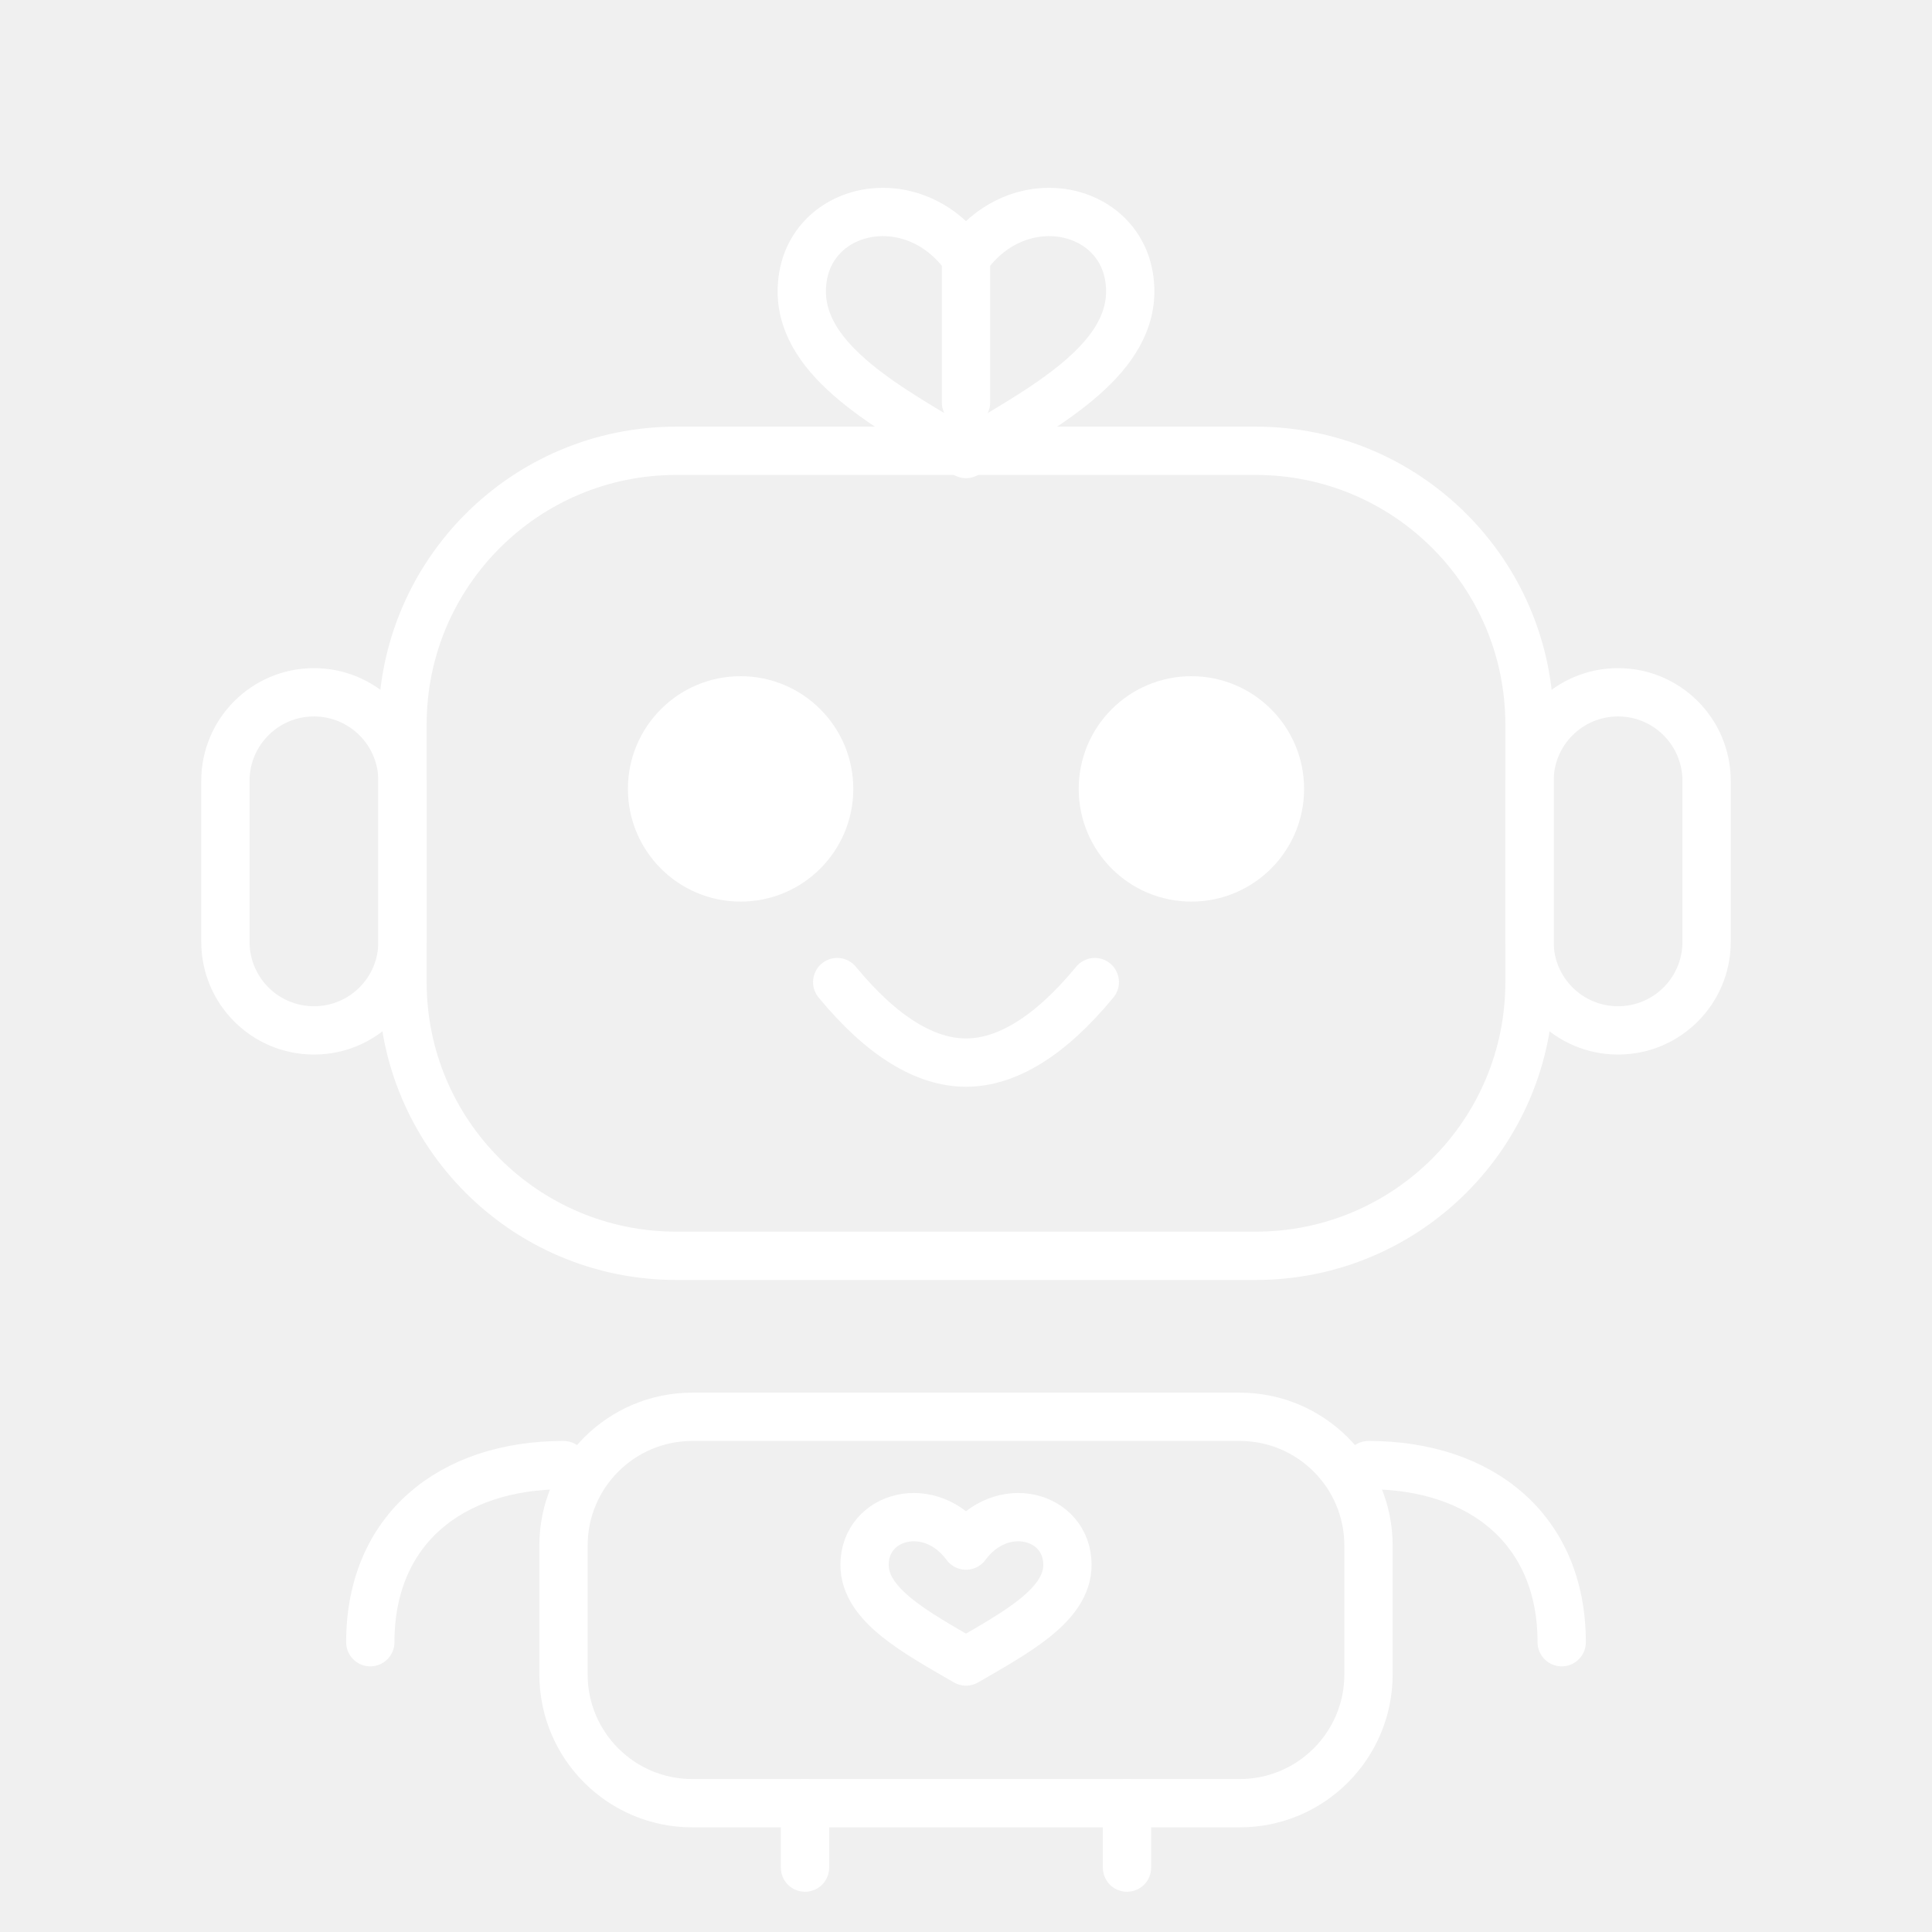
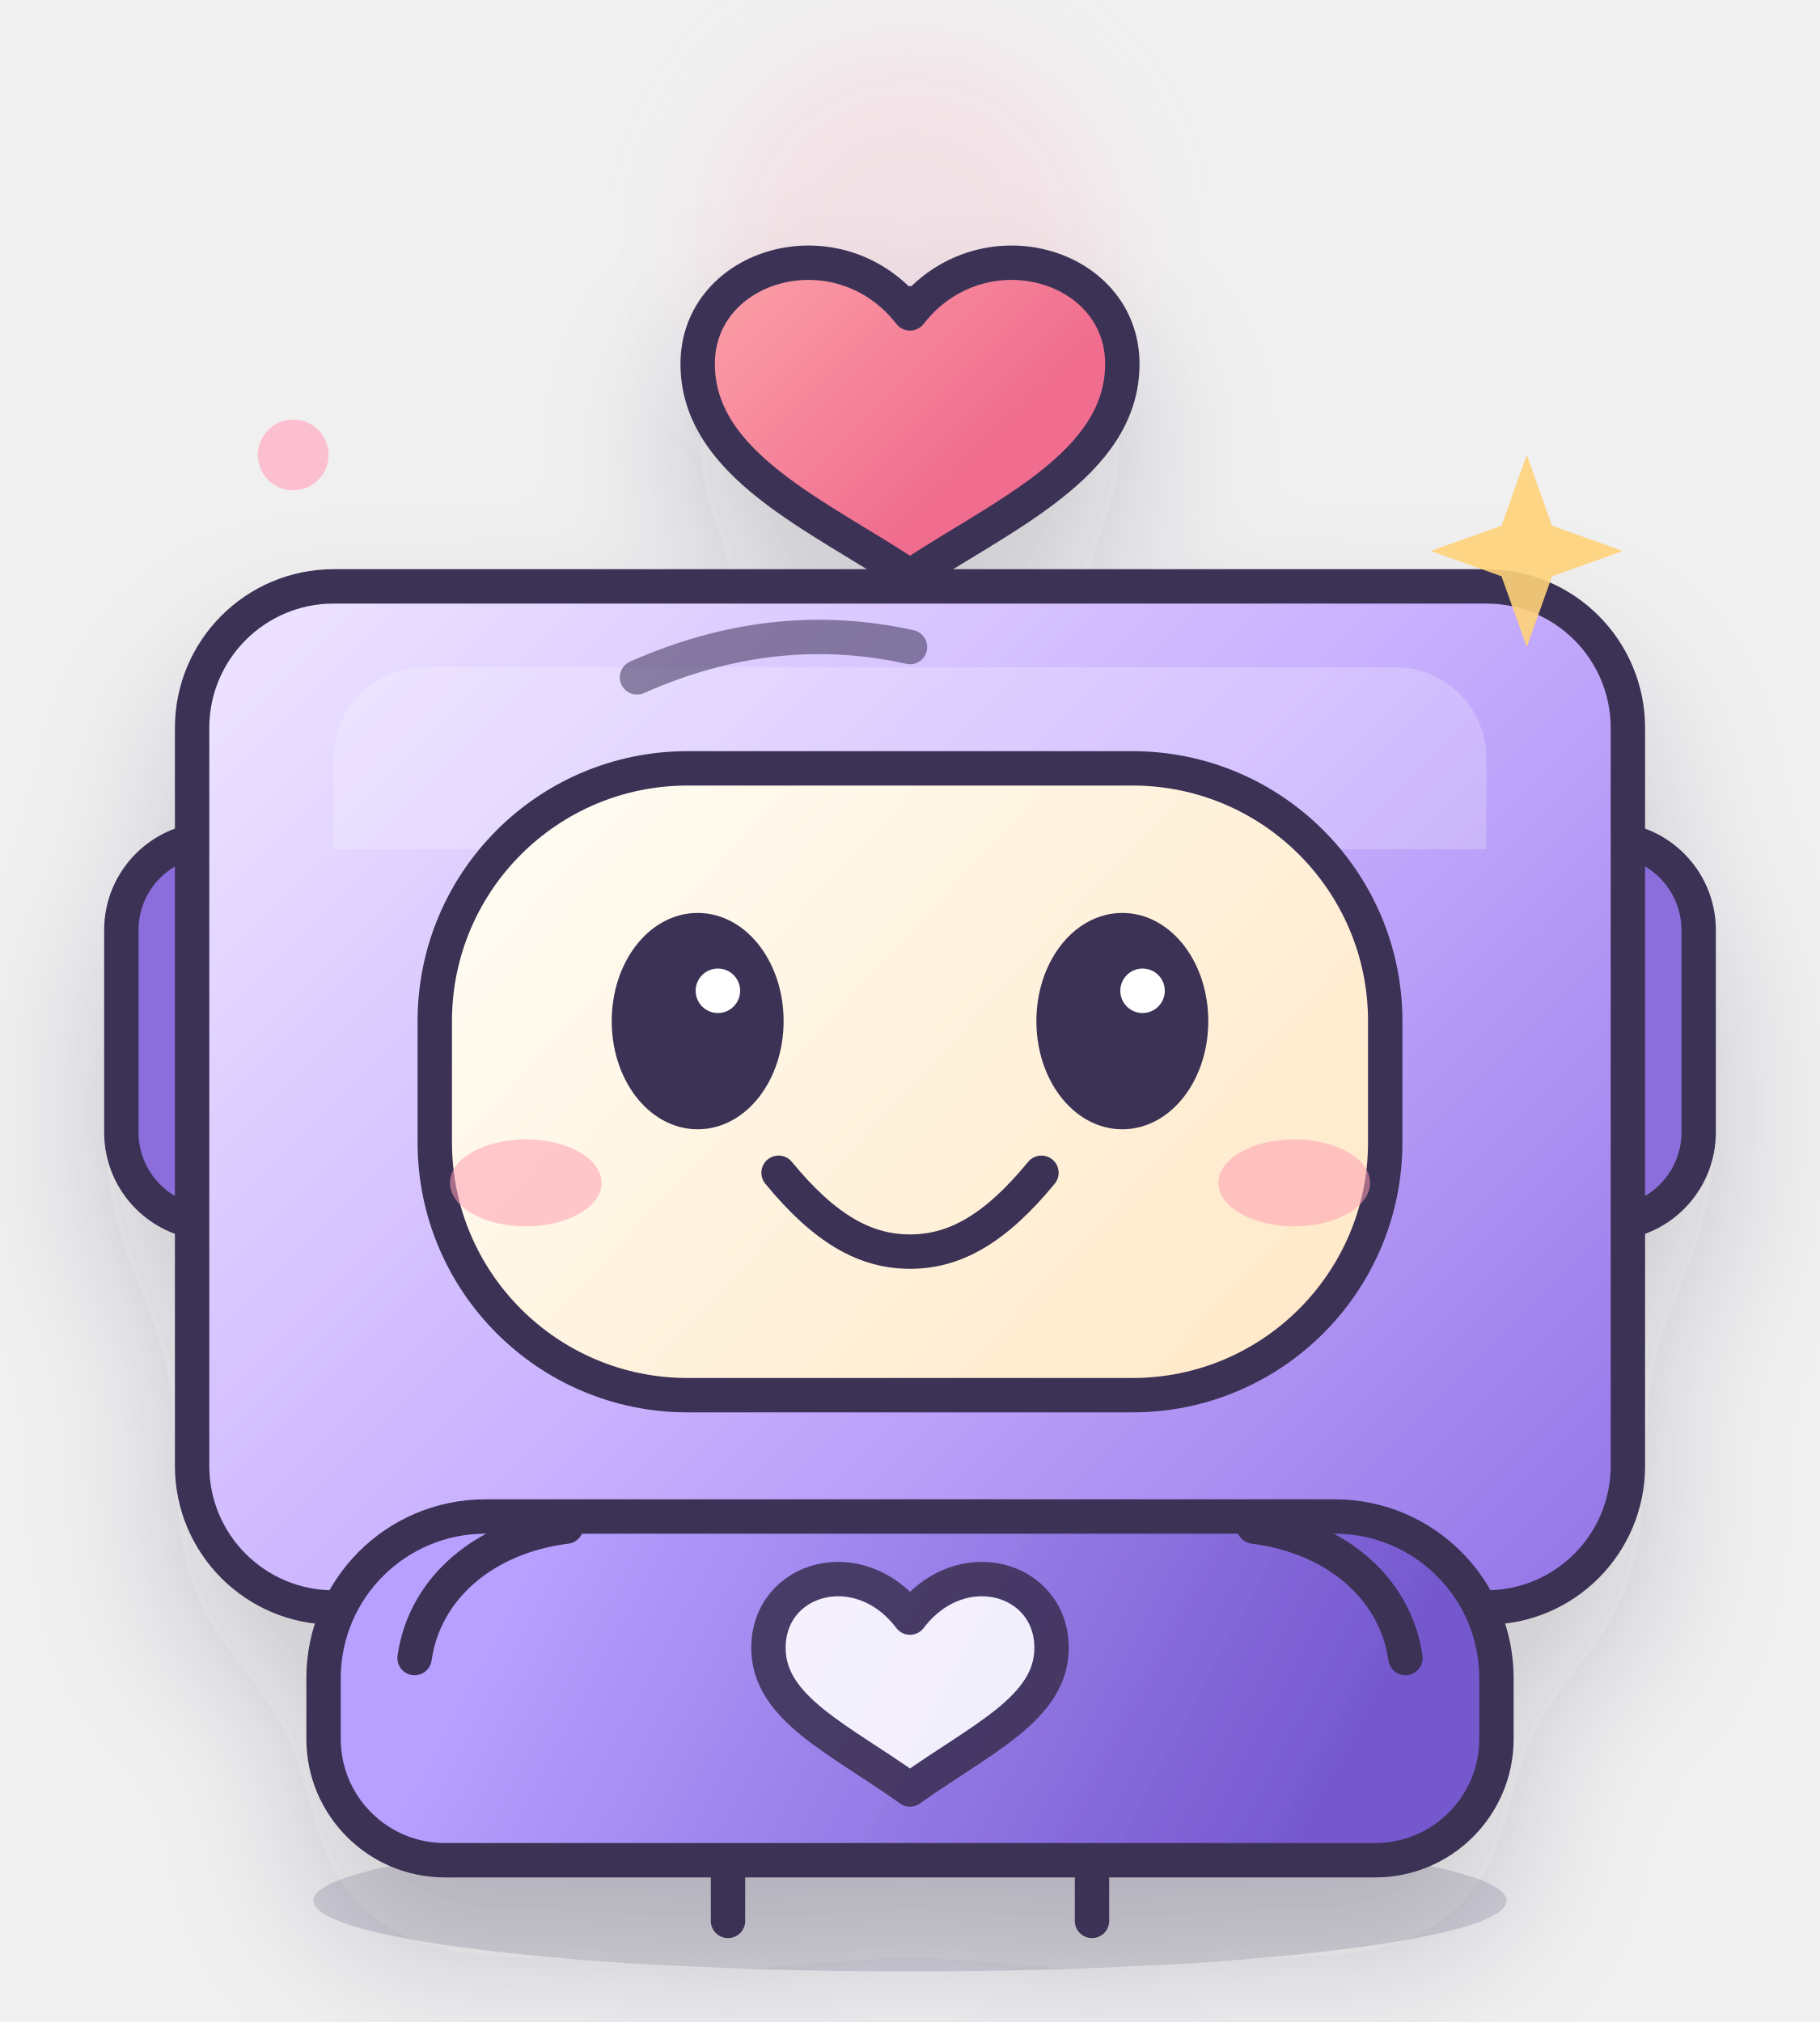
- <svg xmlns="http://www.w3.org/2000/svg" viewBox="0 0 120 120" fill="none" stroke="#fff" stroke-width="3" stroke-linecap="round" stroke-linejoin="round">
-   <path d="M60 25V16" />
-   <path d="M60 16c-3.4-4.8-10.2-3.1-10.2 2.1 0 4.4 5.5 7.3 10.2 10.1 4.7-2.8 10.2-5.7 10.2-10.1 0-5.2-6.8-6.9-10.2-2.1Z" />
-   <rect x="25" y="28" width="70" height="50" rx="17" />
-   <rect x="14" y="43" width="11" height="21" rx="5.5" />
-   <rect x="95" y="43" width="11" height="21" rx="5.5" />
-   <circle cx="46" cy="49" r="5.5" fill="#fff" />
-   <circle cx="74" cy="49" r="5.5" fill="#fff" />
-   <path d="M52 61c2.8 3.4 5.5 5 8 5s5.2-1.6 8-5" />
-   <path d="M43 88h34a8 8 0 0 1 8 8v8a8 8 0 0 1-8 8H43a8 8 0 0 1-8-8v-8a8 8 0 0 1 8-8Z" />
-   <path d="M35 91c-7 0-12 4-12 11" />
-   <path d="M85 91c7 0 12 4 12 11" />
-   <path d="M50 112v4M70 112v4" />
-   <path d="M60 96c-2.2-3-6.3-1.9-6.3 1.2 0 2.5 3.2 4.2 6.3 6 3.1-1.8 6.3-3.5 6.3-6 0-3.1-4.1-4.2-6.3-1.2Z" />
+ <svg xmlns="http://www.w3.org/2000/svg" viewBox="0 0 180 200" role="img" aria-label="Робот Audiowizard">
+   <defs>
+     <linearGradient id="shell" x1="35" y1="45" x2="150" y2="160" gradientUnits="userSpaceOnUse">
+       <stop stop-color="#efe6ff" />
+       <stop offset=".52" stop-color="#c9b1ff" />
+       <stop offset="1" stop-color="#9678e8" />
+     </linearGradient>
+     <linearGradient id="screen" x1="55" y1="70" x2="125" y2="135" gradientUnits="userSpaceOnUse">
+       <stop stop-color="#fffdf5" />
+       <stop offset="1" stop-color="#ffe9c9" />
+     </linearGradient>
+     <linearGradient id="body" x1="55" y1="150" x2="126" y2="188" gradientUnits="userSpaceOnUse">
+       <stop stop-color="#b7a0ff" />
+       <stop offset="1" stop-color="#7558ce" />
+     </linearGradient>
+     <linearGradient id="heart" x1="76" y1="10" x2="104" y2="38" gradientUnits="userSpaceOnUse">
+       <stop stop-color="#ffadad" />
+       <stop offset="1" stop-color="#f06d8f" />
+     </linearGradient>
+     <filter id="soft" x="-30%" y="-30%" width="160%" height="180%">
+       <feDropShadow dx="0" dy="8" stdDeviation="7" flood-color="#2b2147" flood-opacity=".18" />
+     </filter>
+     <filter id="glow" x="-80%" y="-80%" width="260%" height="260%">
+       <feGaussianBlur stdDeviation="5" />
+     </filter>
+   </defs>
+   <ellipse cx="90" cy="188" rx="59" ry="7" fill="#2b2147" opacity=".16" />
+   <circle cx="90" cy="24" r="20" fill="#ffb3c7" opacity=".22" filter="url(#glow)" />
+   <g filter="url(#soft)" stroke="#3b3155" stroke-width="3.4" stroke-linecap="round" stroke-linejoin="round">
+     <path d="M90 48V30" fill="none" />
+     <path d="M90 31c-7-9-21-5-21 5 0 10 12 15 21 21 9-6 21-11 21-21 0-10-14-14-21-5Z" fill="url(#heart)" />
+     <rect x="12" y="83" width="19" height="38" rx="9" fill="#8b6edb" />
+     <rect x="149" y="83" width="19" height="38" rx="9" fill="#8b6edb" />
+     <path d="M33 58h114a14 14 0 0 1 14 14v73a14 14 0 0 1-14 14H33a14 14 0 0 1-14-14V72a14 14 0 0 1 14-14Z" fill="url(#shell)" />
+     <path d="M42 66h96a9 9 0 0 1 9 9v9H33v-9a9 9 0 0 1 9-9Z" fill="#ffffff" opacity=".22" stroke="none" />
+     <rect x="43" y="76" width="94" height="62" rx="25" fill="url(#screen)" />
+     <ellipse cx="69" cy="101" rx="6.8" ry="9" fill="#3b3155" />
+     <ellipse cx="111" cy="101" rx="6.8" ry="9" fill="#3b3155" />
+     <circle cx="71" cy="98" r="2.2" fill="#fff" stroke="none" />
+     <circle cx="113" cy="98" r="2.2" fill="#fff" stroke="none" />
+     <path d="M77 116c4.6 5.6 8.6 7.8 13 7.8s8.4-2.2 13-7.8" fill="none" />
+     <ellipse cx="52" cy="117" rx="7.5" ry="4.3" fill="#ff9fb2" opacity=".55" stroke="none" />
+     <ellipse cx="128" cy="117" rx="7.5" ry="4.3" fill="#ff9fb2" opacity=".55" stroke="none" />
+     <path d="M48 150h84a16 16 0 0 1 16 16v6a12 12 0 0 1-12 12H44a12 12 0 0 1-12-12v-6a16 16 0 0 1 16-16Z" fill="url(#body)" />
+     <path d="M56 151c-8 1-14 6-15 13" fill="none" />
+     <path d="M124 151c8 1 14 6 15 13" fill="none" />
+     <path d="M72 184v6M108 184v6" fill="none" />
+     <path d="M90 160c-5-6.6-14-4-14 3 0 6 7 9 14 14 7-5 14-8 14-14 0-7-9-9.6-14-3Z" fill="#fff" opacity=".88" />
+     <path d="M63 67c9-4 18-5 27-3" fill="none" opacity=".55" />
+   </g>
+   <path d="M151 45l2.5 7 7 2.5-7 2.5-2.5 7-2.5-7-7-2.5 7-2.5 2.5-7Z" fill="#ffd37a" opacity=".9" />
+   <circle cx="29" cy="45" r="3.5" fill="#ffb3c7" opacity=".8" />
</svg>
